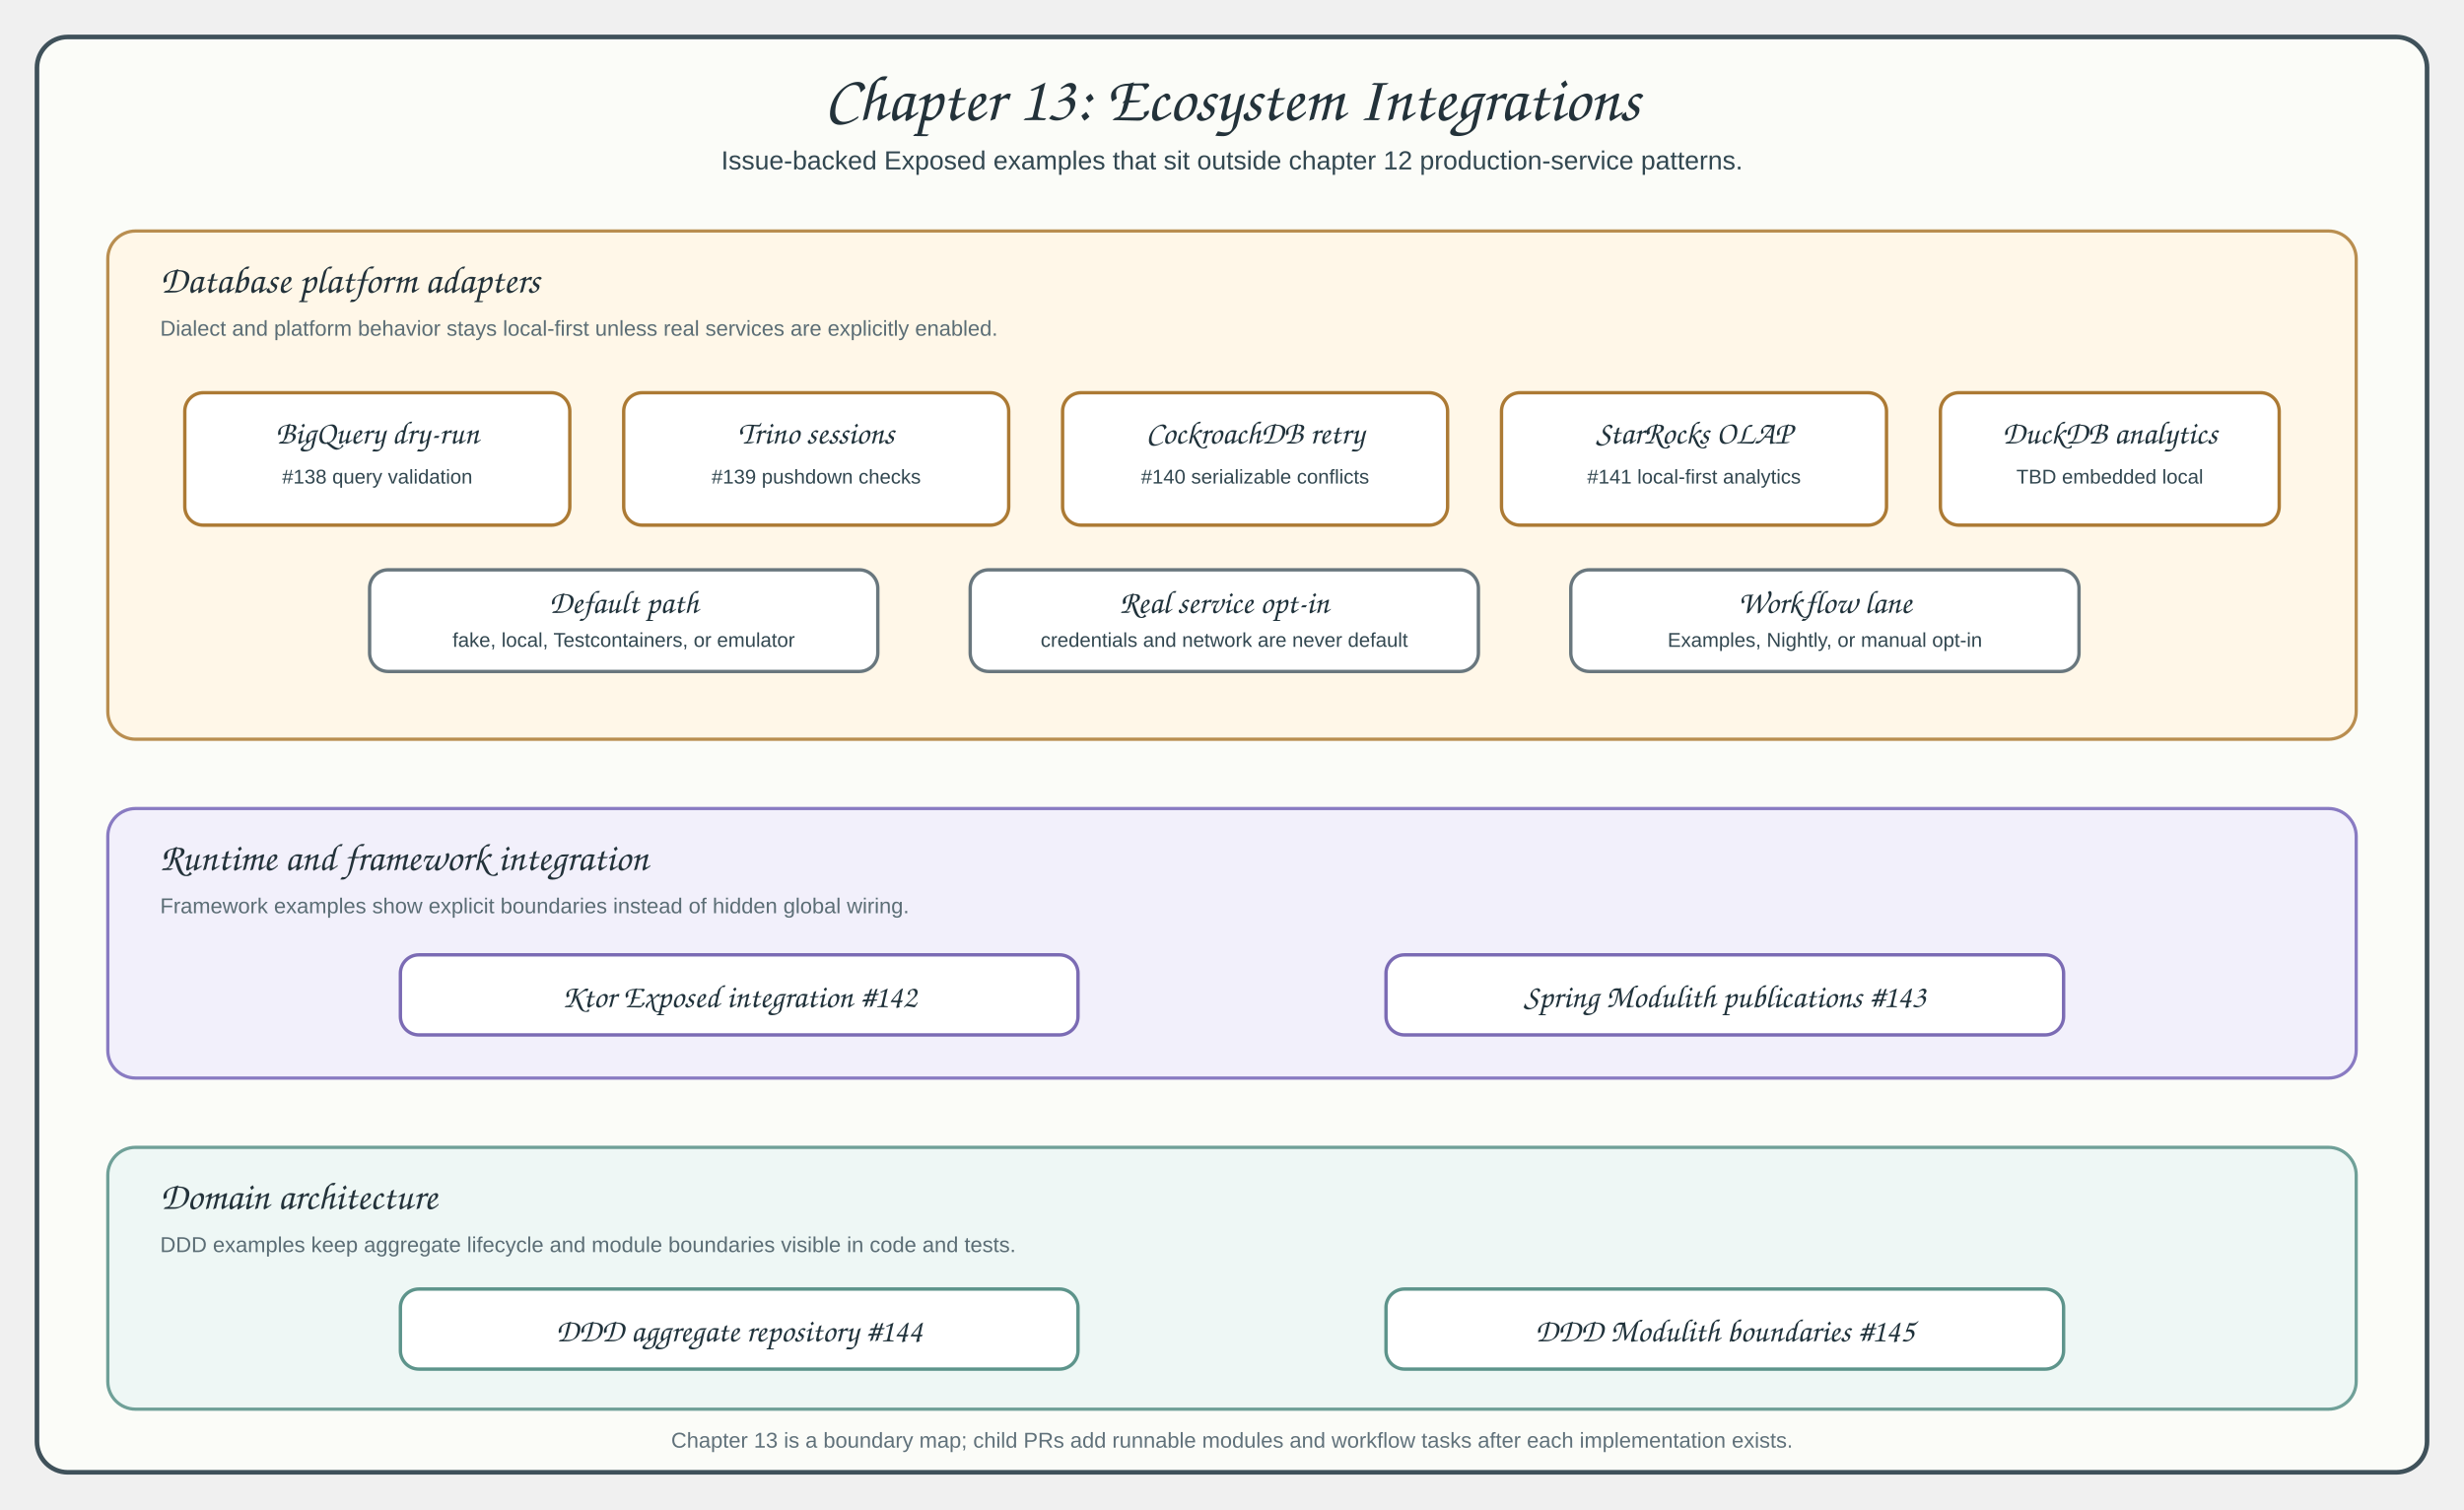
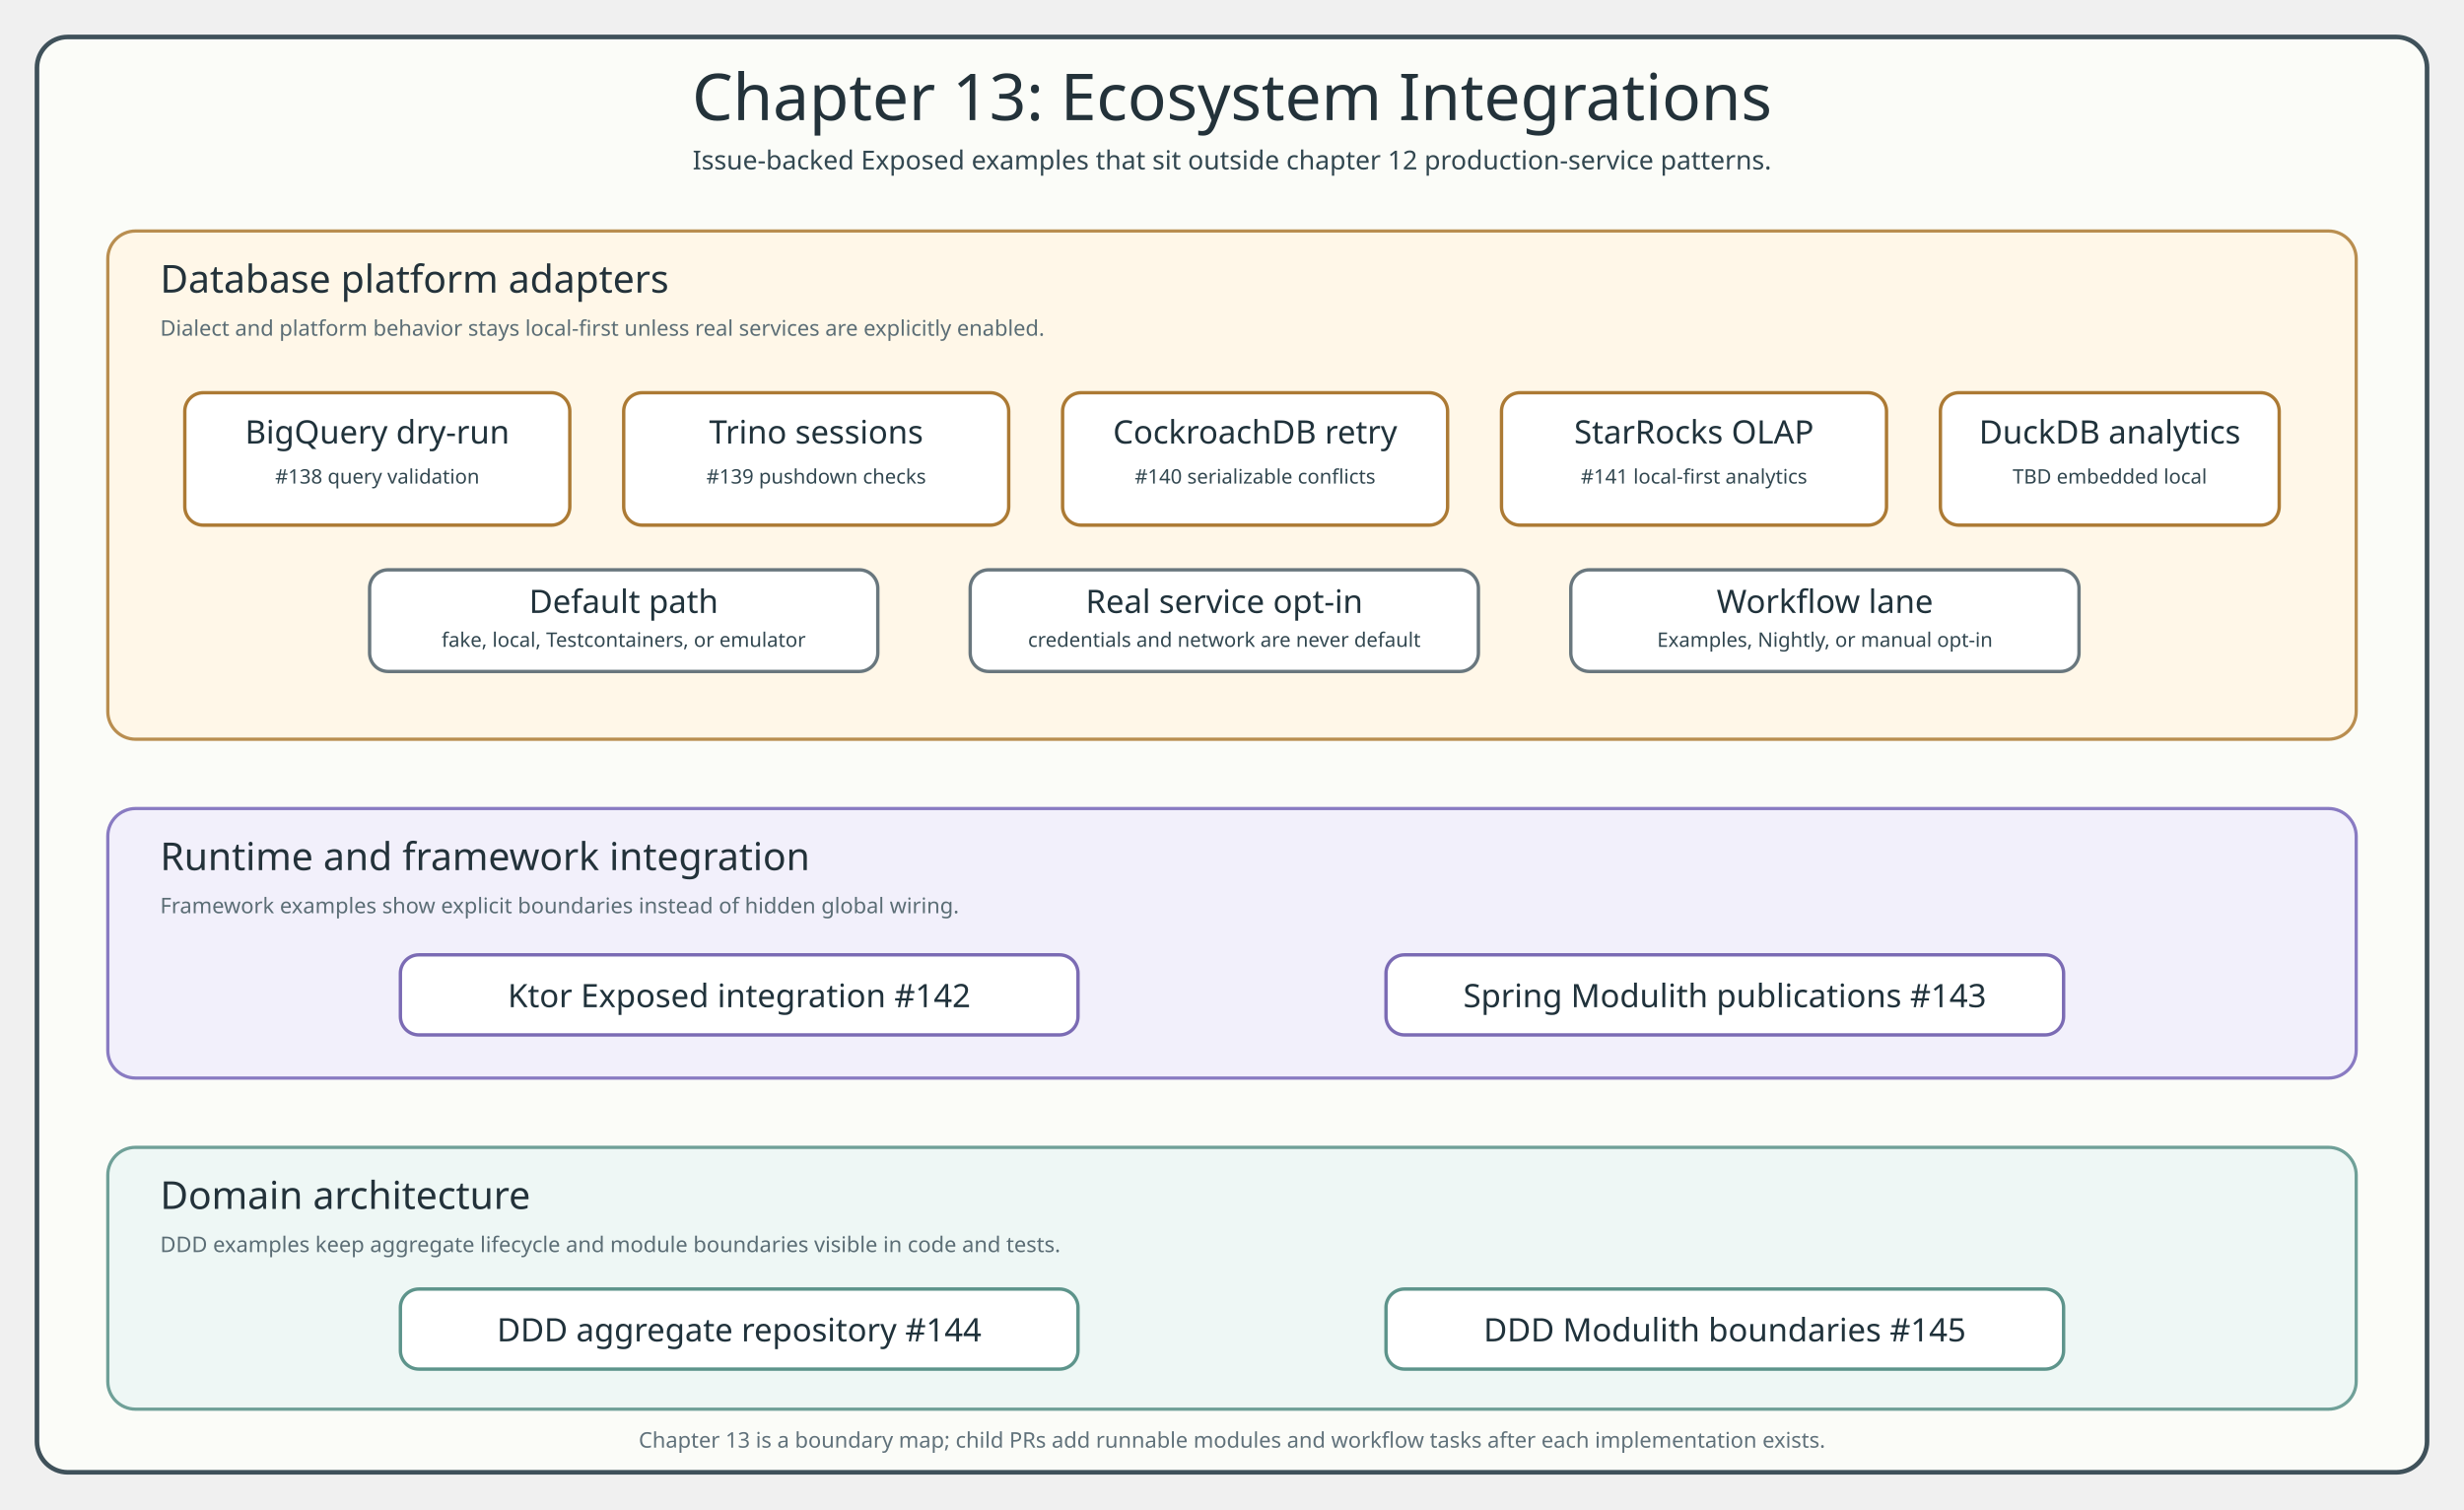
<svg xmlns="http://www.w3.org/2000/svg" width="1600" height="980" viewBox="0 0 1600 980" role="img" aria-labelledby="title desc">
  <defs>
    <style>
      text { letter-spacing: 0; }
-       .title { font-family: "Architects Daughter", "Comic Sans MS", cursive; font-size: 42px; fill: #23323a; }
-       .subtitle, .laneNote, .cardText, .footer { font-family: "Comic Mono", "Comic Sans MS", Arial, sans-serif; fill: #324750; }
+       .title { font-family: "Architects Daughter"; font-size: 42px; fill: #23323a; }
+       .subtitle, .laneNote, .cardText, .footer { font-family: "Comic Mono"; fill: #324750; }
      .subtitle { font-size: 17px; }
-       .laneTitle { font-family: "Architects Daughter", "Comic Sans MS", cursive; font-size: 25px; fill: #23323a; }
+       .laneTitle { font-family: "Architects Daughter"; font-size: 25px; fill: #23323a; }
      .laneNote { font-size: 14px; fill: #5b6d75; }
-       .cardTitle { font-family: "Architects Daughter", "Comic Sans MS", cursive; font-size: 21px; fill: #20323b; }
+       .cardTitle { font-family: "Architects Daughter"; font-size: 21px; fill: #20323b; }
      .cardText { font-size: 13px; }
      .footer { font-size: 14px; fill: #60717a; }
      .canvas { fill: #fbfcf8; stroke: #3f515a; stroke-width: 3; }
      .lane { stroke-width: 2.1; }
      .laneDatabase { fill: #fff7e8; stroke: #b98e50; }
      .laneRuntime { fill: #f2f0fb; stroke: #897bc2; }
      .laneDomain { fill: #eef7f5; stroke: #6fa098; }
      .policy { fill: #f4f6f5; stroke: #8a9aa0; stroke-width: 2.1; }
      .card { fill: #ffffff; stroke-width: 2.2; }
      .databaseCard { stroke: #ac7a34; }
      .runtimeCard { stroke: #7b6bb4; }
      .domainCard { stroke: #5d948b; }
      .policyCard { stroke: #69777e; }
    </style>
  </defs>
  <rect x="24" y="24" width="1552" height="932" rx="20" class="canvas" />
  <text x="800" y="78" text-anchor="middle" class="title">Chapter 13: Ecosystem Integrations</text>
  <text x="800" y="110" text-anchor="middle" class="subtitle">Issue-backed Exposed examples that sit outside chapter 12 production-service patterns.</text>
  <rect x="70" y="150" width="1460" height="330" rx="18" class="lane laneDatabase" />
  <text x="104" y="190" class="laneTitle">Database platform adapters</text>
  <text x="104" y="218" class="laneNote">Dialect and platform behavior stays local-first unless real services are explicitly enabled.</text>
  <rect x="120" y="255" width="250" height="86" rx="12" class="card databaseCard" />
  <text x="245" y="288" text-anchor="middle" class="cardTitle">BigQuery dry-run</text>
  <text x="245" y="314" text-anchor="middle" class="cardText">#138 query validation</text>
  <rect x="405" y="255" width="250" height="86" rx="12" class="card databaseCard" />
  <text x="530" y="288" text-anchor="middle" class="cardTitle">Trino sessions</text>
  <text x="530" y="314" text-anchor="middle" class="cardText">#139 pushdown checks</text>
  <rect x="690" y="255" width="250" height="86" rx="12" class="card databaseCard" />
  <text x="815" y="288" text-anchor="middle" class="cardTitle">CockroachDB retry</text>
  <text x="815" y="314" text-anchor="middle" class="cardText">#140 serializable conflicts</text>
  <rect x="975" y="255" width="250" height="86" rx="12" class="card databaseCard" />
  <text x="1100" y="288" text-anchor="middle" class="cardTitle">StarRocks OLAP</text>
  <text x="1100" y="314" text-anchor="middle" class="cardText">#141 local-first analytics</text>
  <rect x="1260" y="255" width="220" height="86" rx="12" class="card databaseCard" />
  <text x="1370" y="288" text-anchor="middle" class="cardTitle">DuckDB analytics</text>
  <text x="1370" y="314" text-anchor="middle" class="cardText">TBD embedded local</text>
  <rect x="240" y="370" width="330" height="66" rx="12" class="card policyCard" />
  <text x="405" y="398" text-anchor="middle" class="cardTitle">Default path</text>
  <text x="405" y="420" text-anchor="middle" class="cardText">fake, local, Testcontainers, or emulator</text>
  <rect x="630" y="370" width="330" height="66" rx="12" class="card policyCard" />
  <text x="795" y="398" text-anchor="middle" class="cardTitle">Real service opt-in</text>
  <text x="795" y="420" text-anchor="middle" class="cardText">credentials and network are never default</text>
  <rect x="1020" y="370" width="330" height="66" rx="12" class="card policyCard" />
  <text x="1185" y="398" text-anchor="middle" class="cardTitle">Workflow lane</text>
  <text x="1185" y="420" text-anchor="middle" class="cardText">Examples, Nightly, or manual opt-in</text>
  <rect x="70" y="525" width="1460" height="175" rx="18" class="lane laneRuntime" />
  <text x="104" y="565" class="laneTitle">Runtime and framework integration</text>
  <text x="104" y="593" class="laneNote">Framework examples show explicit boundaries instead of hidden global wiring.</text>
  <rect x="260" y="620" width="440" height="52" rx="12" class="card runtimeCard" />
  <text x="480" y="654" text-anchor="middle" class="cardTitle">Ktor Exposed integration #142</text>
  <rect x="900" y="620" width="440" height="52" rx="12" class="card runtimeCard" />
  <text x="1120" y="654" text-anchor="middle" class="cardTitle">Spring Modulith publications #143</text>
  <rect x="70" y="745" width="1460" height="170" rx="18" class="lane laneDomain" />
  <text x="104" y="785" class="laneTitle">Domain architecture</text>
  <text x="104" y="813" class="laneNote">DDD examples keep aggregate lifecycle and module boundaries visible in code and tests.</text>
  <rect x="260" y="837" width="440" height="52" rx="12" class="card domainCard" />
  <text x="480" y="871" text-anchor="middle" class="cardTitle">DDD aggregate repository #144</text>
  <rect x="900" y="837" width="440" height="52" rx="12" class="card domainCard" />
  <text x="1120" y="871" text-anchor="middle" class="cardTitle">DDD Modulith boundaries #145</text>
  <text x="800" y="940" text-anchor="middle" class="footer">Chapter 13 is a boundary map; child PRs add runnable modules and workflow tasks after each implementation exists.</text>
</svg>
